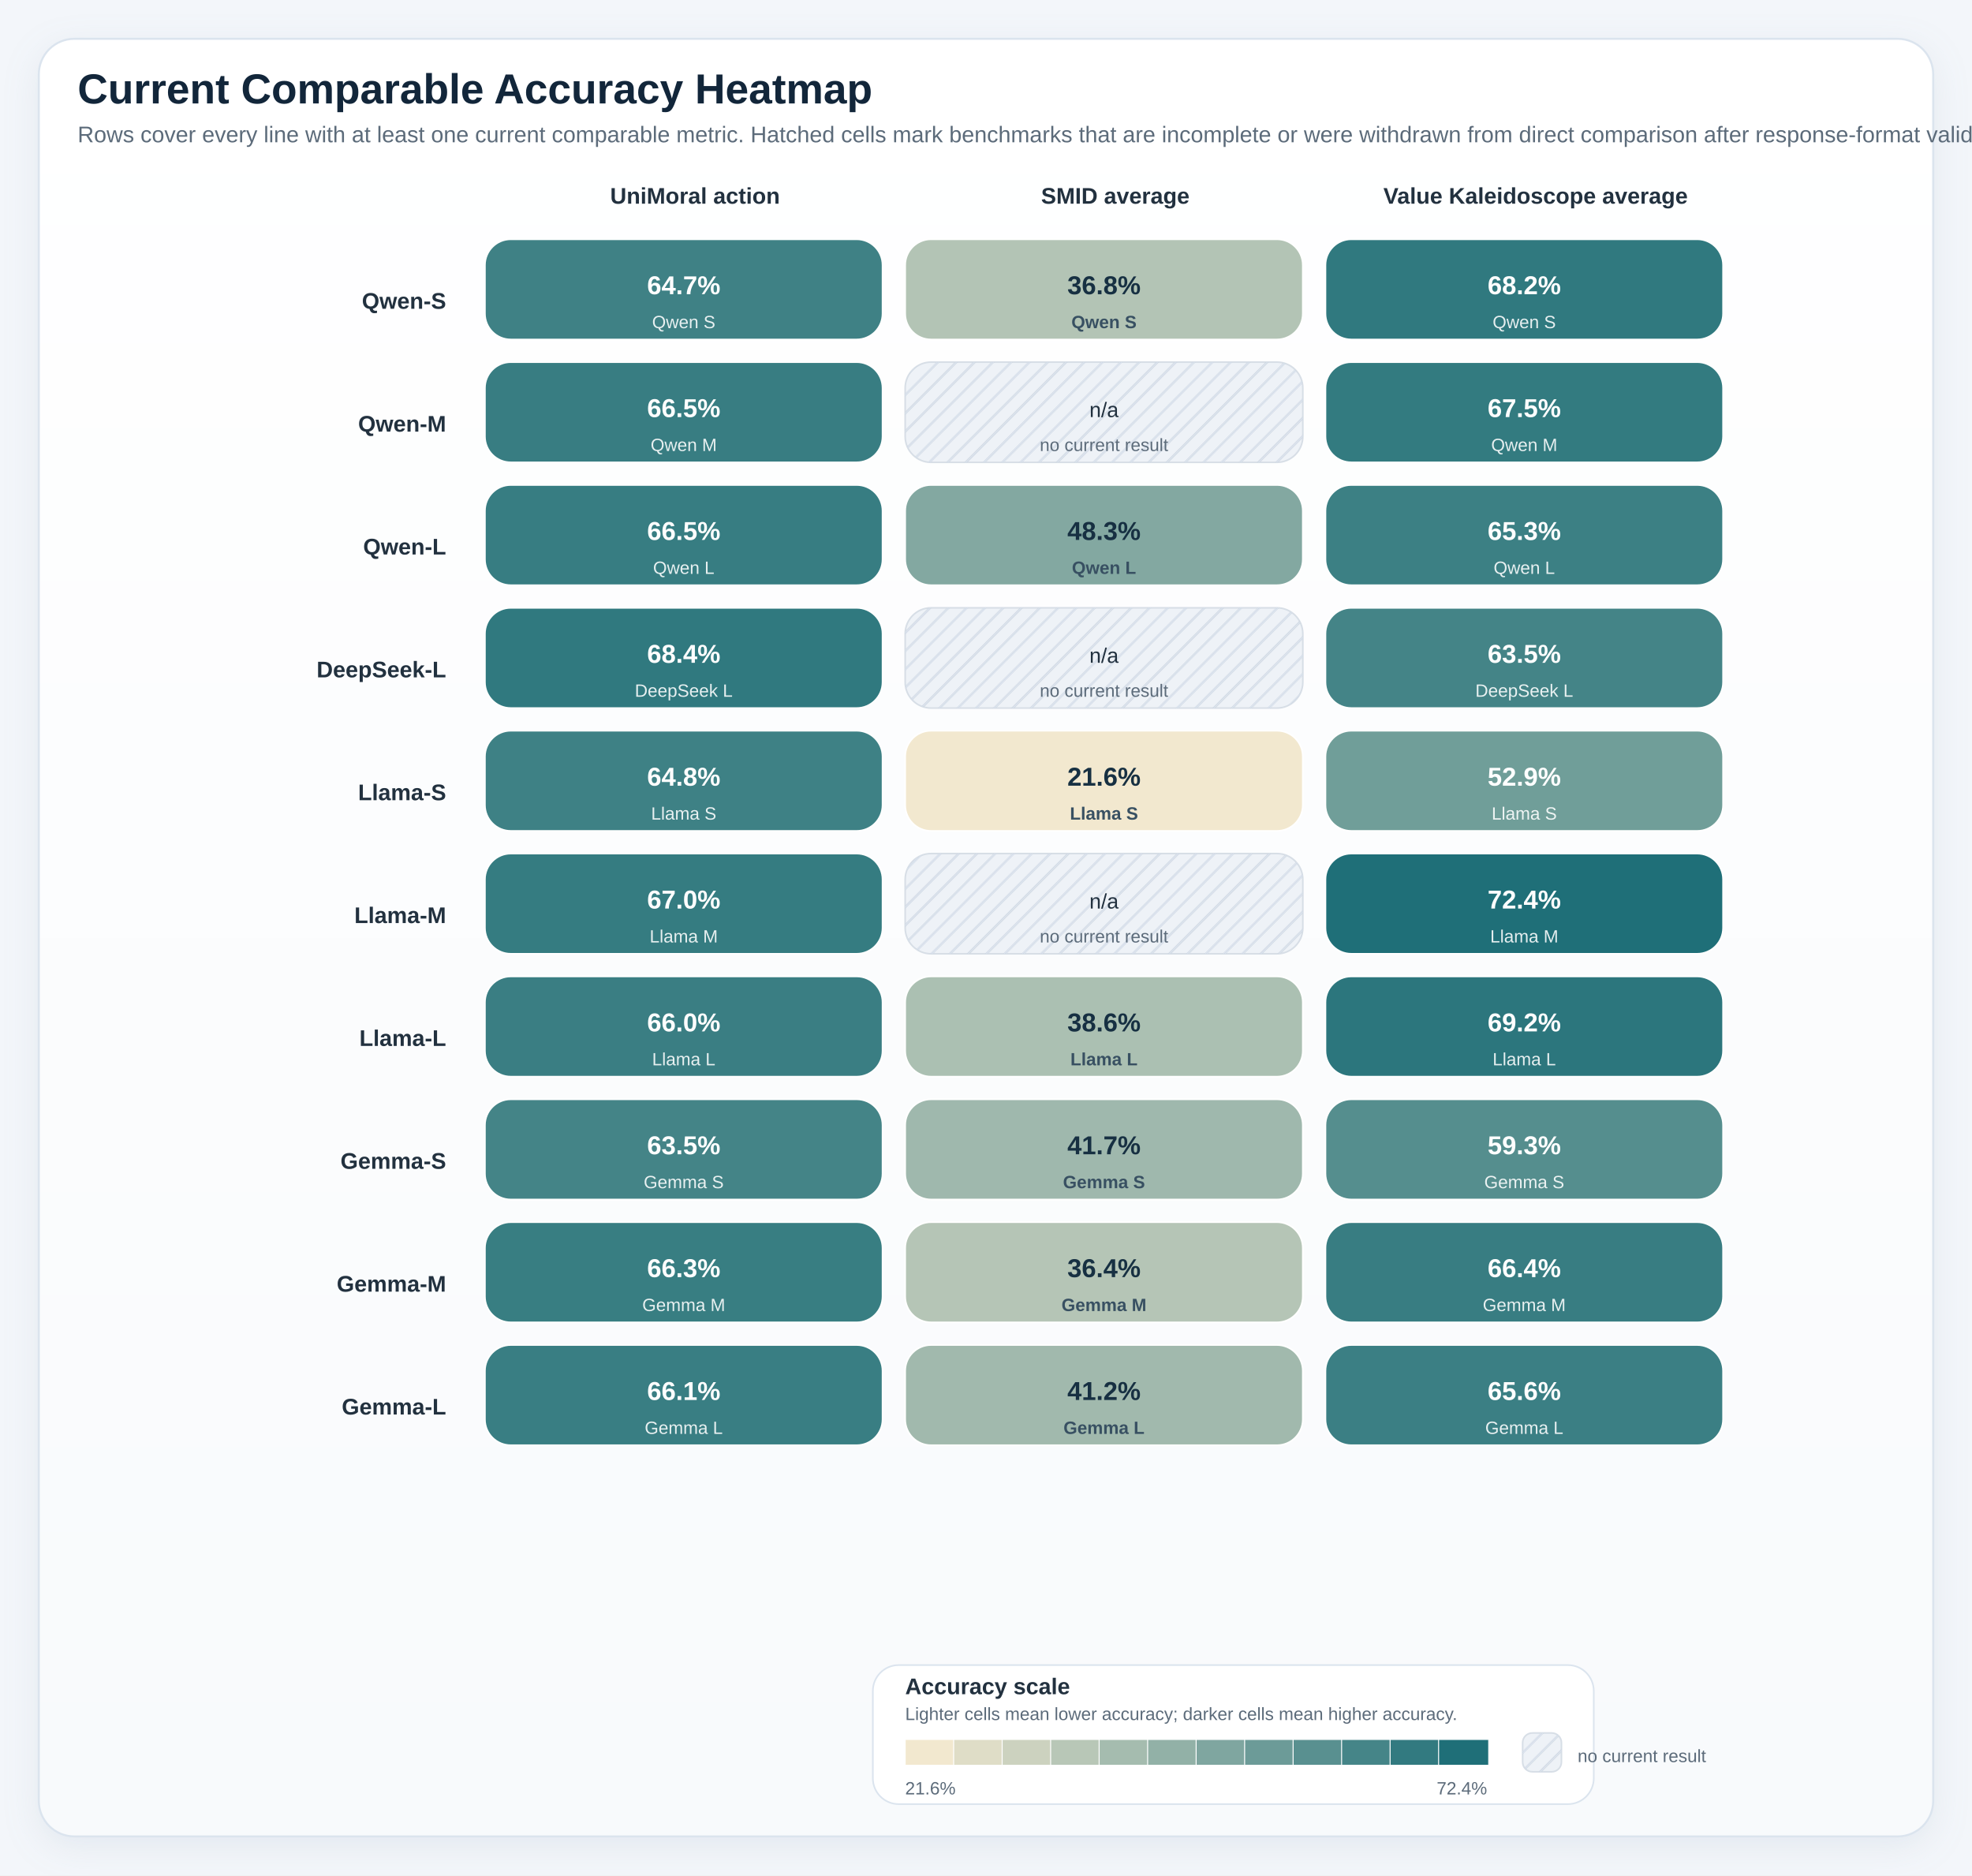
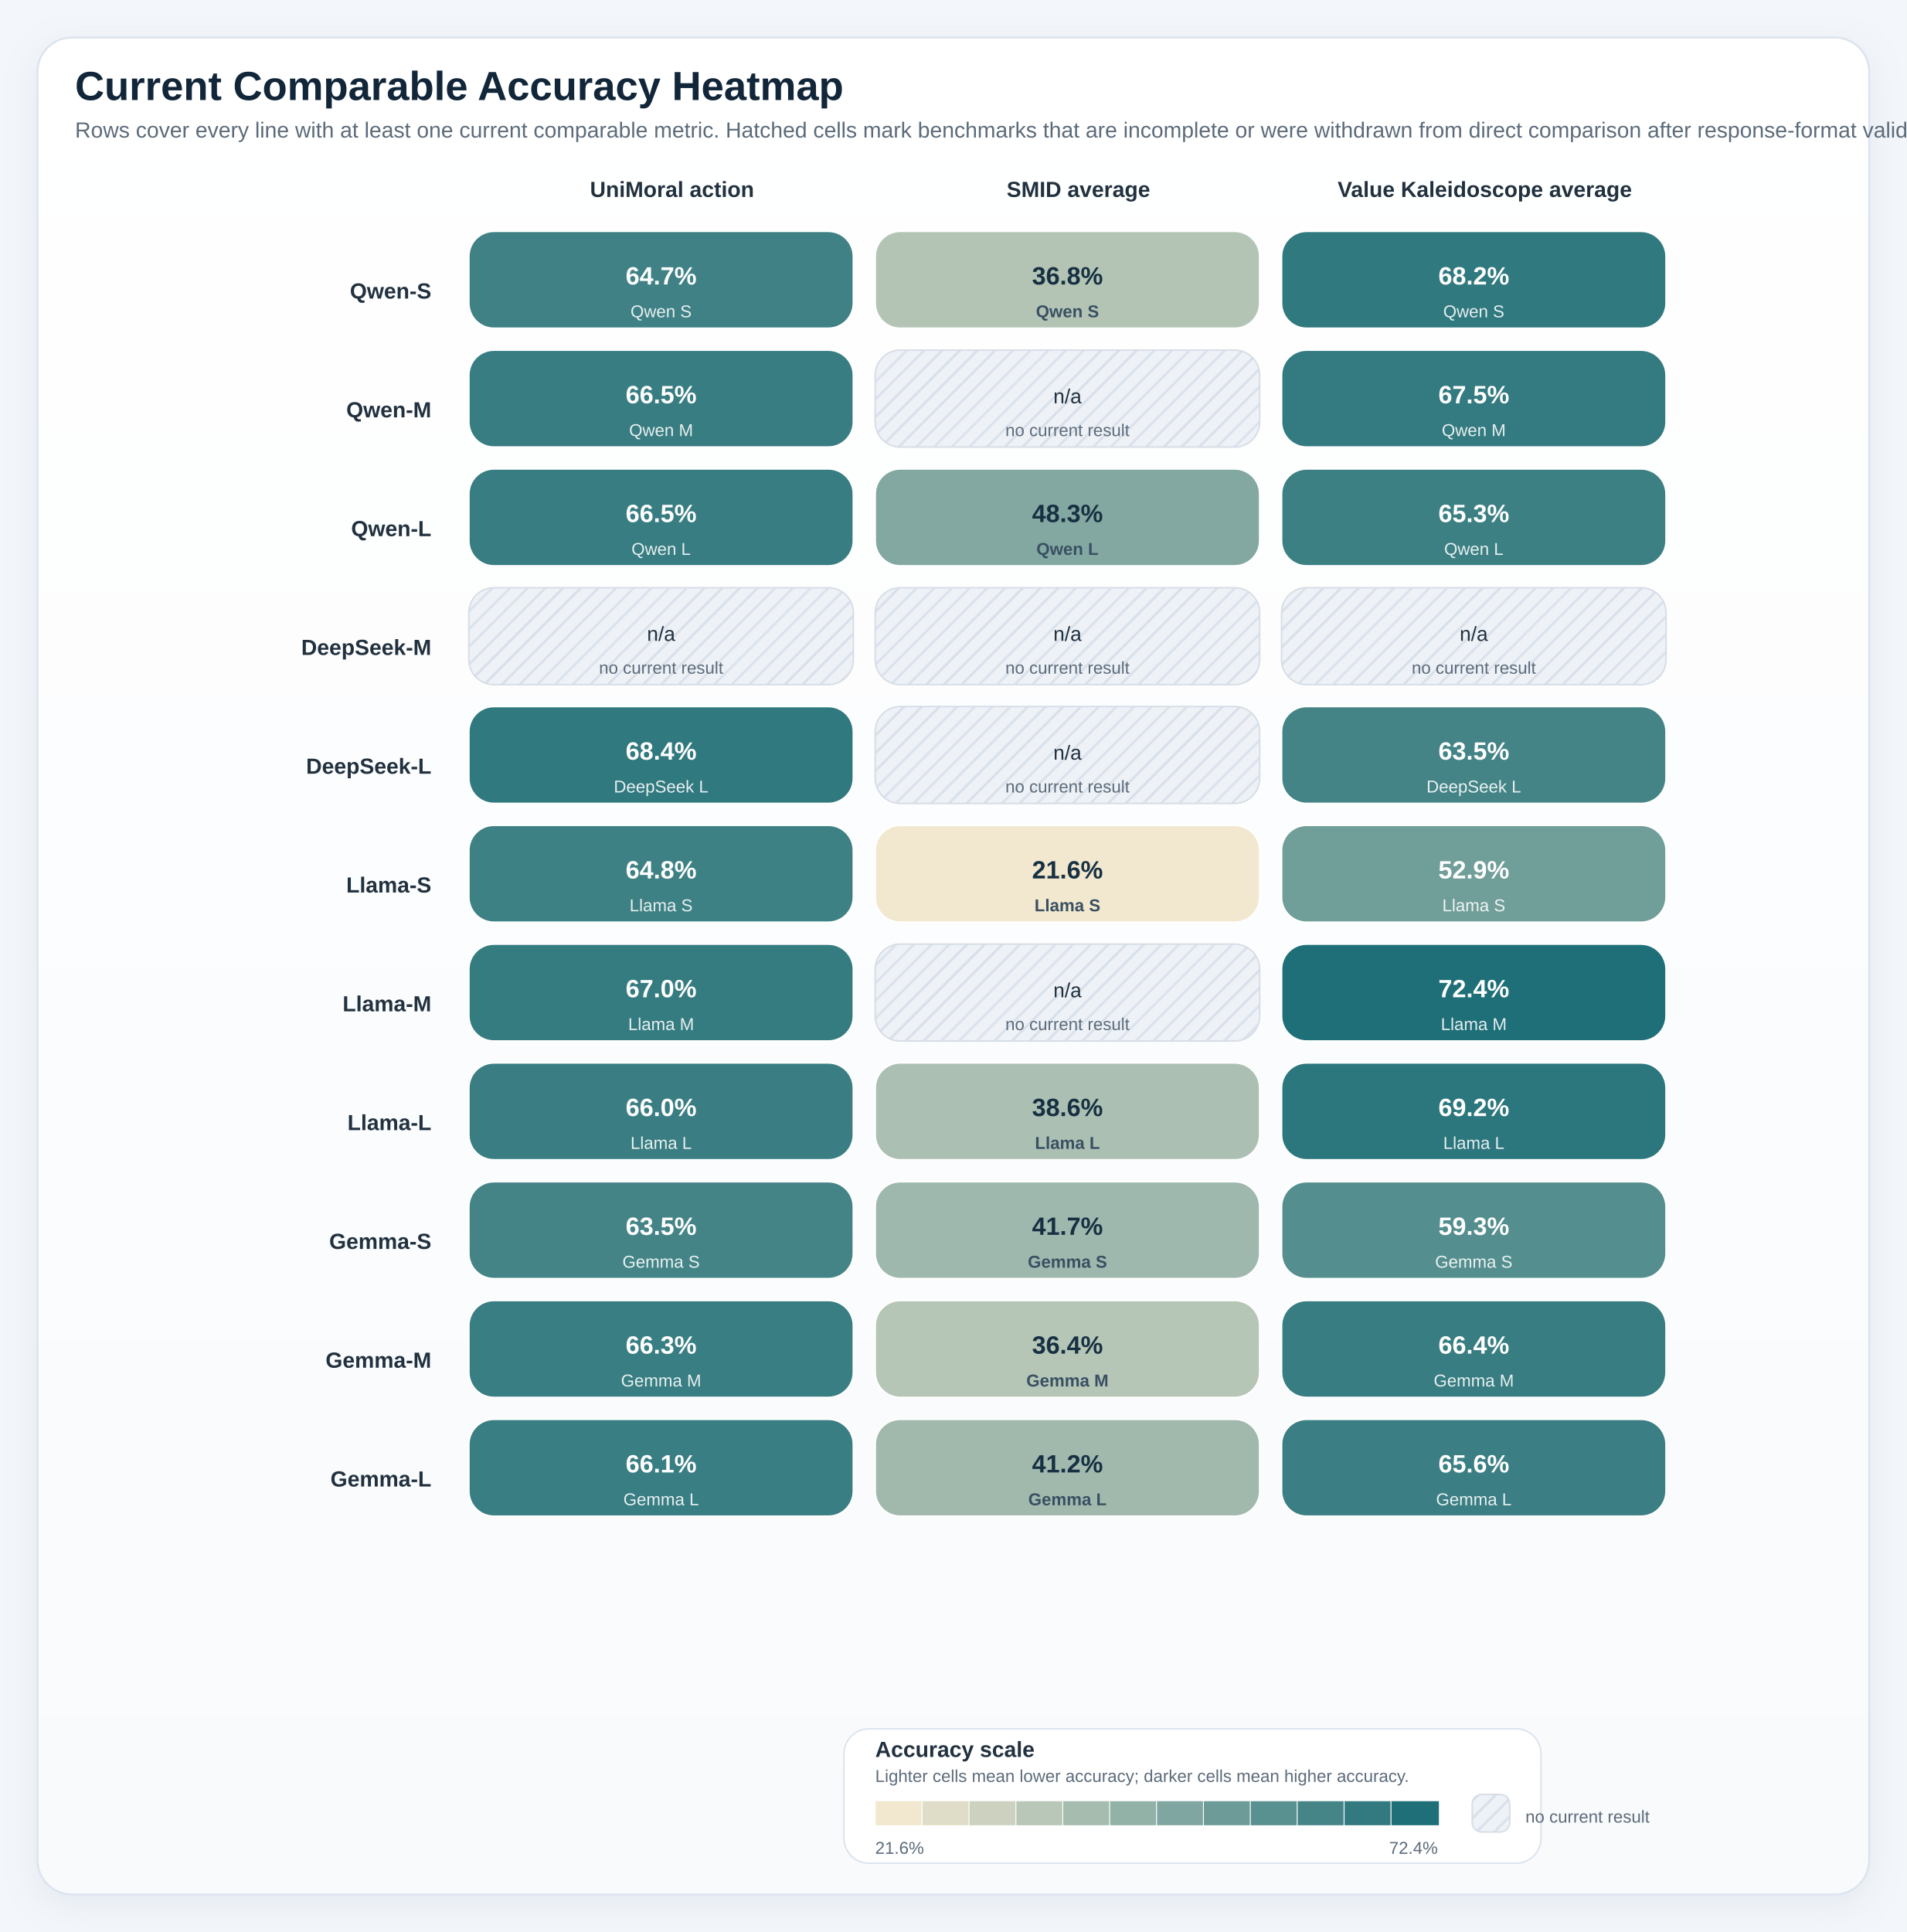
- <svg xmlns="http://www.w3.org/2000/svg" viewBox="0 0 1220 1160" role="img" preserveAspectRatio="xMidYMin meet" style="max-width:100%;height:auto">
+ <svg xmlns="http://www.w3.org/2000/svg" viewBox="0 0 1220 1236" role="img" preserveAspectRatio="xMidYMin meet" style="max-width:100%;height:auto">
  <defs>
    <linearGradient id="panelGradient" x1="0" x2="0" y1="0" y2="1">
      <stop offset="0%" stop-color="#ffffff" />
      <stop offset="100%" stop-color="#f8fafc" />
    </linearGradient>
    <pattern id="diagonalHatch" width="8" height="8" patternUnits="userSpaceOnUse" patternTransform="rotate(45)">
      <line x1="0" y1="0" x2="0" y2="8" stroke="#cdd6e1" stroke-width="3" />
    </pattern>
    <filter id="softShadow" x="-20%" y="-20%" width="140%" height="140%">
      <feDropShadow dx="0" dy="6" stdDeviation="10" flood-color="#9fb0c2" flood-opacity="0.18" />
    </filter>
    <style>
.canvas { fill: #f3f6fa; }
.title { font: 700 26px 'IBM Plex Sans', 'Helvetica Neue', Arial, sans-serif; fill: #12263a; }
.subtitle { font: 400 14px 'IBM Plex Sans', 'Helvetica Neue', Arial, sans-serif; fill: #5c6b7a; }
.axis { font: 600 14px 'IBM Plex Sans', 'Helvetica Neue', Arial, sans-serif; fill: #22313f; }
.label { font: 500 13px 'IBM Plex Sans', 'Helvetica Neue', Arial, sans-serif; fill: #22313f; }
.metric { font: 700 20px 'IBM Plex Sans', 'Helvetica Neue', Arial, sans-serif; fill: #12263a; }
.celltext { font: 700 16px 'IBM Plex Sans', 'Helvetica Neue', Arial, sans-serif; fill: #ffffff; }
.celltext-dark { font: 700 16px 'IBM Plex Sans', 'Helvetica Neue', Arial, sans-serif; fill: #173042; }
.cellsub { font: 500 11px 'IBM Plex Sans', 'Helvetica Neue', Arial, sans-serif; fill: rgba(255,255,255,0.88); }
.cellsub-dark { font: 600 11px 'IBM Plex Sans', 'Helvetica Neue', Arial, sans-serif; fill: #385062; }
.body { font: 500 12px 'IBM Plex Sans', 'Helvetica Neue', Arial, sans-serif; fill: #22313f; }
.small { font: 500 11px 'IBM Plex Sans', 'Helvetica Neue', Arial, sans-serif; fill: #5c6b7a; }
.tiny { font: 600 10px 'IBM Plex Sans', 'Helvetica Neue', Arial, sans-serif; fill: #6b7c8f; letter-spacing: 0.04em; }
.grid { fill: #ffffff; stroke: #d7dee6; stroke-width: 1.25; }
.panel { fill: url(#panelGradient); stroke: #dbe4ee; stroke-width: 1.25; filter: url(#softShadow); }
.subpanel { fill: #ffffff; stroke: #e2e8f0; stroke-width: 1; }
.legend-card { fill: #ffffff; stroke: #dbe4ee; stroke-width: 1; }
.guide { stroke: #d7dee6; stroke-width: 1; stroke-dasharray: 4 6; }
.baseline { stroke: #aab7c6; stroke-width: 1.1; }
.muted-cell { fill: #eef2f7; stroke: #d7dee6; stroke-width: 1; }
.muted-bar { fill: #ecf1f6; stroke: #d7dee6; stroke-width: 1; }
.outline { stroke: rgba(255,255,255,0.9); stroke-width: 1; }
</style>
  </defs>
-   <rect x="0" y="0" width="1220" height="1160" class="canvas" />
-   <rect x="24" y="24" width="1172" height="1112" rx="22" class="panel" />
+   <rect x="0" y="0" width="1220" height="1236" class="canvas" />
+   <rect x="24" y="24" width="1172" height="1188" rx="22" class="panel" />
  <text x="48" y="64" class="title">Current Comparable Accuracy Heatmap</text>
  <text x="48" y="88" class="subtitle">Rows cover every line with at least one current comparable metric. Hatched cells mark benchmarks that are incomplete or were withdrawn from direct comparison after response-format validation.</text>
  <text x="430.0" y="126" text-anchor="middle" class="axis">UniMoral action</text>
  <text x="690.0" y="126" text-anchor="middle" class="axis">SMID average</text>
  <text x="950.0" y="126" text-anchor="middle" class="axis">Value Kaleidoscope average</text>
  <text x="276" y="191.0" text-anchor="end" class="axis">Qwen-S</text>
  <rect x="300" y="148" width="246" height="62" rx="16" fill="#3f8185" stroke="#ffffff" stroke-width="1" />
  <text x="423.0" y="182" text-anchor="middle" class="celltext">64.7%</text>
  <text x="423.0" y="203" text-anchor="middle" class="cellsub">Qwen S</text>
  <rect x="560" y="148" width="246" height="62" rx="16" fill="#b3c4b5" stroke="#ffffff" stroke-width="1" />
  <text x="683.0" y="182" text-anchor="middle" class="celltext-dark">36.8%</text>
  <text x="683.0" y="203" text-anchor="middle" class="cellsub-dark">Qwen S</text>
  <rect x="820" y="148" width="246" height="62" rx="16" fill="#30797f" stroke="#ffffff" stroke-width="1" />
  <text x="943.0" y="182" text-anchor="middle" class="celltext">68.2%</text>
  <text x="943.0" y="203" text-anchor="middle" class="cellsub">Qwen S</text>
  <text x="276" y="267.0" text-anchor="end" class="axis">Qwen-M</text>
  <rect x="300" y="224" width="246" height="62" rx="16" fill="#387d82" stroke="#ffffff" stroke-width="1" />
  <text x="423.0" y="258" text-anchor="middle" class="celltext">66.5%</text>
  <text x="423.0" y="279" text-anchor="middle" class="cellsub">Qwen M</text>
  <rect x="560" y="224" width="246" height="62" rx="16" class="muted-cell" />
  <rect x="560" y="224" width="246" height="62" rx="16" fill="url(#diagonalHatch)" opacity="0.8" />
  <text x="683.0" y="258" text-anchor="middle" class="label">n/a</text>
  <text x="683.0" y="279" text-anchor="middle" class="small">no current result</text>
  <rect x="820" y="224" width="246" height="62" rx="16" fill="#337b80" stroke="#ffffff" stroke-width="1" />
  <text x="943.0" y="258" text-anchor="middle" class="celltext">67.5%</text>
  <text x="943.0" y="279" text-anchor="middle" class="cellsub">Qwen M</text>
  <text x="276" y="343.0" text-anchor="end" class="axis">Qwen-L</text>
  <rect x="300" y="300" width="246" height="62" rx="16" fill="#377d82" stroke="#ffffff" stroke-width="1" />
  <text x="423.0" y="334" text-anchor="middle" class="celltext">66.5%</text>
  <text x="423.0" y="355" text-anchor="middle" class="cellsub">Qwen L</text>
  <rect x="560" y="300" width="246" height="62" rx="16" fill="#83a8a1" stroke="#ffffff" stroke-width="1" />
  <text x="683.0" y="334" text-anchor="middle" class="celltext-dark">48.3%</text>
  <text x="683.0" y="355" text-anchor="middle" class="cellsub-dark">Qwen L</text>
  <rect x="820" y="300" width="246" height="62" rx="16" fill="#3c8084" stroke="#ffffff" stroke-width="1" />
  <text x="943.0" y="334" text-anchor="middle" class="celltext">65.3%</text>
  <text x="943.0" y="355" text-anchor="middle" class="cellsub">Qwen L</text>
-   <text x="276" y="419.0" text-anchor="end" class="axis">DeepSeek-L</text>
-   <rect x="300" y="376" width="246" height="62" rx="16" fill="#30797f" stroke="#ffffff" stroke-width="1" />
-   <text x="423.0" y="410" text-anchor="middle" class="celltext">68.4%</text>
-   <text x="423.0" y="431" text-anchor="middle" class="cellsub">DeepSeek L</text>
+   <text x="276" y="419.0" text-anchor="end" class="axis">DeepSeek-M</text>
+   <rect x="300" y="376" width="246" height="62" rx="16" class="muted-cell" />
+   <rect x="300" y="376" width="246" height="62" rx="16" fill="url(#diagonalHatch)" opacity="0.8" />
+   <text x="423.0" y="410" text-anchor="middle" class="label">n/a</text>
+   <text x="423.0" y="431" text-anchor="middle" class="small">no current result</text>
  <rect x="560" y="376" width="246" height="62" rx="16" class="muted-cell" />
  <rect x="560" y="376" width="246" height="62" rx="16" fill="url(#diagonalHatch)" opacity="0.8" />
  <text x="683.0" y="410" text-anchor="middle" class="label">n/a</text>
  <text x="683.0" y="431" text-anchor="middle" class="small">no current result</text>
-   <rect x="820" y="376" width="246" height="62" rx="16" fill="#448487" stroke="#ffffff" stroke-width="1" />
-   <text x="943.0" y="410" text-anchor="middle" class="celltext">63.5%</text>
-   <text x="943.0" y="431" text-anchor="middle" class="cellsub">DeepSeek L</text>
-   <text x="276" y="495.0" text-anchor="end" class="axis">Llama-S</text>
-   <rect x="300" y="452" width="246" height="62" rx="16" fill="#3e8185" stroke="#ffffff" stroke-width="1" />
-   <text x="423.0" y="486" text-anchor="middle" class="celltext">64.8%</text>
-   <text x="423.0" y="507" text-anchor="middle" class="cellsub">Llama S</text>
-   <rect x="560" y="452" width="246" height="62" rx="16" fill="#f2e8cf" stroke="#ffffff" stroke-width="1" />
-   <text x="683.0" y="486" text-anchor="middle" class="celltext-dark">21.6%</text>
-   <text x="683.0" y="507" text-anchor="middle" class="cellsub-dark">Llama S</text>
-   <rect x="820" y="452" width="246" height="62" rx="16" fill="#709e99" stroke="#ffffff" stroke-width="1" />
-   <text x="943.0" y="486" text-anchor="middle" class="celltext">52.9%</text>
-   <text x="943.0" y="507" text-anchor="middle" class="cellsub">Llama S</text>
-   <text x="276" y="571.0" text-anchor="end" class="axis">Llama-M</text>
-   <rect x="300" y="528" width="246" height="62" rx="16" fill="#357c81" stroke="#ffffff" stroke-width="1" />
-   <text x="423.0" y="562" text-anchor="middle" class="celltext">67.0%</text>
-   <text x="423.0" y="583" text-anchor="middle" class="cellsub">Llama M</text>
-   <rect x="560" y="528" width="246" height="62" rx="16" class="muted-cell" />
-   <rect x="560" y="528" width="246" height="62" rx="16" fill="url(#diagonalHatch)" opacity="0.8" />
-   <text x="683.0" y="562" text-anchor="middle" class="label">n/a</text>
-   <text x="683.0" y="583" text-anchor="middle" class="small">no current result</text>
-   <rect x="820" y="528" width="246" height="62" rx="16" fill="#1f6f78" stroke="#ffffff" stroke-width="1" />
-   <text x="943.0" y="562" text-anchor="middle" class="celltext">72.4%</text>
-   <text x="943.0" y="583" text-anchor="middle" class="cellsub">Llama M</text>
-   <text x="276" y="647.0" text-anchor="end" class="axis">Llama-L</text>
-   <rect x="300" y="604" width="246" height="62" rx="16" fill="#3a7e83" stroke="#ffffff" stroke-width="1" />
-   <text x="423.0" y="638" text-anchor="middle" class="celltext">66.0%</text>
-   <text x="423.0" y="659" text-anchor="middle" class="cellsub">Llama L</text>
-   <rect x="560" y="604" width="246" height="62" rx="16" fill="#abc0b2" stroke="#ffffff" stroke-width="1" />
-   <text x="683.0" y="638" text-anchor="middle" class="celltext-dark">38.6%</text>
-   <text x="683.0" y="659" text-anchor="middle" class="cellsub-dark">Llama L</text>
-   <rect x="820" y="604" width="246" height="62" rx="16" fill="#2c767d" stroke="#ffffff" stroke-width="1" />
-   <text x="943.0" y="638" text-anchor="middle" class="celltext">69.2%</text>
-   <text x="943.0" y="659" text-anchor="middle" class="cellsub">Llama L</text>
-   <text x="276" y="723.0" text-anchor="end" class="axis">Gemma-S</text>
-   <rect x="300" y="680" width="246" height="62" rx="16" fill="#448487" stroke="#ffffff" stroke-width="1" />
-   <text x="423.0" y="714" text-anchor="middle" class="celltext">63.5%</text>
-   <text x="423.0" y="735" text-anchor="middle" class="cellsub">Gemma S</text>
-   <rect x="560" y="680" width="246" height="62" rx="16" fill="#9fb8ad" stroke="#ffffff" stroke-width="1" />
-   <text x="683.0" y="714" text-anchor="middle" class="celltext-dark">41.7%</text>
-   <text x="683.0" y="735" text-anchor="middle" class="cellsub-dark">Gemma S</text>
-   <rect x="820" y="680" width="246" height="62" rx="16" fill="#558e8e" stroke="#ffffff" stroke-width="1" />
-   <text x="943.0" y="714" text-anchor="middle" class="celltext">59.3%</text>
-   <text x="943.0" y="735" text-anchor="middle" class="cellsub">Gemma S</text>
-   <text x="276" y="799.0" text-anchor="end" class="axis">Gemma-M</text>
-   <rect x="300" y="756" width="246" height="62" rx="16" fill="#387e82" stroke="#ffffff" stroke-width="1" />
-   <text x="423.0" y="790" text-anchor="middle" class="celltext">66.3%</text>
-   <text x="423.0" y="811" text-anchor="middle" class="cellsub">Gemma M</text>
-   <rect x="560" y="756" width="246" height="62" rx="16" fill="#b5c5b6" stroke="#ffffff" stroke-width="1" />
-   <text x="683.0" y="790" text-anchor="middle" class="celltext-dark">36.4%</text>
-   <text x="683.0" y="811" text-anchor="middle" class="cellsub-dark">Gemma M</text>
-   <rect x="820" y="756" width="246" height="62" rx="16" fill="#387d82" stroke="#ffffff" stroke-width="1" />
-   <text x="943.0" y="790" text-anchor="middle" class="celltext">66.4%</text>
-   <text x="943.0" y="811" text-anchor="middle" class="cellsub">Gemma M</text>
-   <text x="276" y="875.0" text-anchor="end" class="axis">Gemma-L</text>
-   <rect x="300" y="832" width="246" height="62" rx="16" fill="#397e83" stroke="#ffffff" stroke-width="1" />
-   <text x="423.0" y="866" text-anchor="middle" class="celltext">66.1%</text>
-   <text x="423.0" y="887" text-anchor="middle" class="cellsub">Gemma L</text>
-   <rect x="560" y="832" width="246" height="62" rx="16" fill="#a1b9ad" stroke="#ffffff" stroke-width="1" />
-   <text x="683.0" y="866" text-anchor="middle" class="celltext-dark">41.2%</text>
-   <text x="683.0" y="887" text-anchor="middle" class="cellsub-dark">Gemma L</text>
-   <rect x="820" y="832" width="246" height="62" rx="16" fill="#3b7f84" stroke="#ffffff" stroke-width="1" />
-   <text x="943.0" y="866" text-anchor="middle" class="celltext">65.6%</text>
-   <text x="943.0" y="887" text-anchor="middle" class="cellsub">Gemma L</text>
-   <rect x="540" y="1030" width="446" height="86" rx="16" class="legend-card" />
-   <text x="560" y="1048" class="axis">Accuracy scale</text>
-   <text x="560" y="1064" class="small">Lighter cells mean lower accuracy; darker cells mean higher accuracy.</text>
-   <rect x="560.00" y="1076" width="31.00" height="16" fill="#f2e8cf" stroke="#ffffff" stroke-width="0.6" />
-   <rect x="590.00" y="1076" width="31.00" height="16" fill="#dfddc7" stroke="#ffffff" stroke-width="0.6" />
-   <rect x="620.00" y="1076" width="31.00" height="16" fill="#ccd2bf" stroke="#ffffff" stroke-width="0.6" />
-   <rect x="650.00" y="1076" width="31.00" height="16" fill="#b8c7b7" stroke="#ffffff" stroke-width="0.6" />
-   <rect x="680.00" y="1076" width="31.00" height="16" fill="#a5bcaf" stroke="#ffffff" stroke-width="0.6" />
-   <rect x="710.00" y="1076" width="31.00" height="16" fill="#92b1a7" stroke="#ffffff" stroke-width="0.6" />
-   <rect x="740.00" y="1076" width="31.00" height="16" fill="#7fa6a0" stroke="#ffffff" stroke-width="0.6" />
-   <rect x="770.00" y="1076" width="31.00" height="16" fill="#6c9b98" stroke="#ffffff" stroke-width="0.6" />
-   <rect x="800.00" y="1076" width="31.00" height="16" fill="#599090" stroke="#ffffff" stroke-width="0.6" />
-   <rect x="830.00" y="1076" width="31.00" height="16" fill="#458588" stroke="#ffffff" stroke-width="0.6" />
-   <rect x="860.00" y="1076" width="31.00" height="16" fill="#327a80" stroke="#ffffff" stroke-width="0.6" />
-   <rect x="890.00" y="1076" width="31.00" height="16" fill="#1f6f78" stroke="#ffffff" stroke-width="0.6" />
-   <text x="560" y="1110" class="small">21.6%</text>
-   <text x="920" y="1110" text-anchor="end" class="small">72.4%</text>
-   <rect x="942" y="1072" width="24" height="24" rx="6" class="muted-cell" />
-   <rect x="942" y="1072" width="24" height="24" rx="6" fill="url(#diagonalHatch)" opacity="0.8" />
-   <text x="976" y="1090" class="small">no current result</text>
+   <rect x="820" y="376" width="246" height="62" rx="16" class="muted-cell" />
+   <rect x="820" y="376" width="246" height="62" rx="16" fill="url(#diagonalHatch)" opacity="0.8" />
+   <text x="943.0" y="410" text-anchor="middle" class="label">n/a</text>
+   <text x="943.0" y="431" text-anchor="middle" class="small">no current result</text>
+   <text x="276" y="495.0" text-anchor="end" class="axis">DeepSeek-L</text>
+   <rect x="300" y="452" width="246" height="62" rx="16" fill="#30797f" stroke="#ffffff" stroke-width="1" />
+   <text x="423.0" y="486" text-anchor="middle" class="celltext">68.4%</text>
+   <text x="423.0" y="507" text-anchor="middle" class="cellsub">DeepSeek L</text>
+   <rect x="560" y="452" width="246" height="62" rx="16" class="muted-cell" />
+   <rect x="560" y="452" width="246" height="62" rx="16" fill="url(#diagonalHatch)" opacity="0.8" />
+   <text x="683.0" y="486" text-anchor="middle" class="label">n/a</text>
+   <text x="683.0" y="507" text-anchor="middle" class="small">no current result</text>
+   <rect x="820" y="452" width="246" height="62" rx="16" fill="#448487" stroke="#ffffff" stroke-width="1" />
+   <text x="943.0" y="486" text-anchor="middle" class="celltext">63.5%</text>
+   <text x="943.0" y="507" text-anchor="middle" class="cellsub">DeepSeek L</text>
+   <text x="276" y="571.0" text-anchor="end" class="axis">Llama-S</text>
+   <rect x="300" y="528" width="246" height="62" rx="16" fill="#3e8185" stroke="#ffffff" stroke-width="1" />
+   <text x="423.0" y="562" text-anchor="middle" class="celltext">64.8%</text>
+   <text x="423.0" y="583" text-anchor="middle" class="cellsub">Llama S</text>
+   <rect x="560" y="528" width="246" height="62" rx="16" fill="#f2e8cf" stroke="#ffffff" stroke-width="1" />
+   <text x="683.0" y="562" text-anchor="middle" class="celltext-dark">21.6%</text>
+   <text x="683.0" y="583" text-anchor="middle" class="cellsub-dark">Llama S</text>
+   <rect x="820" y="528" width="246" height="62" rx="16" fill="#709e99" stroke="#ffffff" stroke-width="1" />
+   <text x="943.0" y="562" text-anchor="middle" class="celltext">52.9%</text>
+   <text x="943.0" y="583" text-anchor="middle" class="cellsub">Llama S</text>
+   <text x="276" y="647.0" text-anchor="end" class="axis">Llama-M</text>
+   <rect x="300" y="604" width="246" height="62" rx="16" fill="#357c81" stroke="#ffffff" stroke-width="1" />
+   <text x="423.0" y="638" text-anchor="middle" class="celltext">67.0%</text>
+   <text x="423.0" y="659" text-anchor="middle" class="cellsub">Llama M</text>
+   <rect x="560" y="604" width="246" height="62" rx="16" class="muted-cell" />
+   <rect x="560" y="604" width="246" height="62" rx="16" fill="url(#diagonalHatch)" opacity="0.8" />
+   <text x="683.0" y="638" text-anchor="middle" class="label">n/a</text>
+   <text x="683.0" y="659" text-anchor="middle" class="small">no current result</text>
+   <rect x="820" y="604" width="246" height="62" rx="16" fill="#1f6f78" stroke="#ffffff" stroke-width="1" />
+   <text x="943.0" y="638" text-anchor="middle" class="celltext">72.4%</text>
+   <text x="943.0" y="659" text-anchor="middle" class="cellsub">Llama M</text>
+   <text x="276" y="723.0" text-anchor="end" class="axis">Llama-L</text>
+   <rect x="300" y="680" width="246" height="62" rx="16" fill="#3a7e83" stroke="#ffffff" stroke-width="1" />
+   <text x="423.0" y="714" text-anchor="middle" class="celltext">66.0%</text>
+   <text x="423.0" y="735" text-anchor="middle" class="cellsub">Llama L</text>
+   <rect x="560" y="680" width="246" height="62" rx="16" fill="#abc0b2" stroke="#ffffff" stroke-width="1" />
+   <text x="683.0" y="714" text-anchor="middle" class="celltext-dark">38.6%</text>
+   <text x="683.0" y="735" text-anchor="middle" class="cellsub-dark">Llama L</text>
+   <rect x="820" y="680" width="246" height="62" rx="16" fill="#2c767d" stroke="#ffffff" stroke-width="1" />
+   <text x="943.0" y="714" text-anchor="middle" class="celltext">69.2%</text>
+   <text x="943.0" y="735" text-anchor="middle" class="cellsub">Llama L</text>
+   <text x="276" y="799.0" text-anchor="end" class="axis">Gemma-S</text>
+   <rect x="300" y="756" width="246" height="62" rx="16" fill="#448487" stroke="#ffffff" stroke-width="1" />
+   <text x="423.0" y="790" text-anchor="middle" class="celltext">63.5%</text>
+   <text x="423.0" y="811" text-anchor="middle" class="cellsub">Gemma S</text>
+   <rect x="560" y="756" width="246" height="62" rx="16" fill="#9fb8ad" stroke="#ffffff" stroke-width="1" />
+   <text x="683.0" y="790" text-anchor="middle" class="celltext-dark">41.7%</text>
+   <text x="683.0" y="811" text-anchor="middle" class="cellsub-dark">Gemma S</text>
+   <rect x="820" y="756" width="246" height="62" rx="16" fill="#558e8e" stroke="#ffffff" stroke-width="1" />
+   <text x="943.0" y="790" text-anchor="middle" class="celltext">59.3%</text>
+   <text x="943.0" y="811" text-anchor="middle" class="cellsub">Gemma S</text>
+   <text x="276" y="875.0" text-anchor="end" class="axis">Gemma-M</text>
+   <rect x="300" y="832" width="246" height="62" rx="16" fill="#387e82" stroke="#ffffff" stroke-width="1" />
+   <text x="423.0" y="866" text-anchor="middle" class="celltext">66.3%</text>
+   <text x="423.0" y="887" text-anchor="middle" class="cellsub">Gemma M</text>
+   <rect x="560" y="832" width="246" height="62" rx="16" fill="#b5c5b6" stroke="#ffffff" stroke-width="1" />
+   <text x="683.0" y="866" text-anchor="middle" class="celltext-dark">36.4%</text>
+   <text x="683.0" y="887" text-anchor="middle" class="cellsub-dark">Gemma M</text>
+   <rect x="820" y="832" width="246" height="62" rx="16" fill="#387d82" stroke="#ffffff" stroke-width="1" />
+   <text x="943.0" y="866" text-anchor="middle" class="celltext">66.4%</text>
+   <text x="943.0" y="887" text-anchor="middle" class="cellsub">Gemma M</text>
+   <text x="276" y="951.0" text-anchor="end" class="axis">Gemma-L</text>
+   <rect x="300" y="908" width="246" height="62" rx="16" fill="#397e83" stroke="#ffffff" stroke-width="1" />
+   <text x="423.0" y="942" text-anchor="middle" class="celltext">66.1%</text>
+   <text x="423.0" y="963" text-anchor="middle" class="cellsub">Gemma L</text>
+   <rect x="560" y="908" width="246" height="62" rx="16" fill="#a1b9ad" stroke="#ffffff" stroke-width="1" />
+   <text x="683.0" y="942" text-anchor="middle" class="celltext-dark">41.2%</text>
+   <text x="683.0" y="963" text-anchor="middle" class="cellsub-dark">Gemma L</text>
+   <rect x="820" y="908" width="246" height="62" rx="16" fill="#3b7f84" stroke="#ffffff" stroke-width="1" />
+   <text x="943.0" y="942" text-anchor="middle" class="celltext">65.6%</text>
+   <text x="943.0" y="963" text-anchor="middle" class="cellsub">Gemma L</text>
+   <rect x="540" y="1106" width="446" height="86" rx="16" class="legend-card" />
+   <text x="560" y="1124" class="axis">Accuracy scale</text>
+   <text x="560" y="1140" class="small">Lighter cells mean lower accuracy; darker cells mean higher accuracy.</text>
+   <rect x="560.00" y="1152" width="31.00" height="16" fill="#f2e8cf" stroke="#ffffff" stroke-width="0.6" />
+   <rect x="590.00" y="1152" width="31.00" height="16" fill="#dfddc7" stroke="#ffffff" stroke-width="0.6" />
+   <rect x="620.00" y="1152" width="31.00" height="16" fill="#ccd2bf" stroke="#ffffff" stroke-width="0.6" />
+   <rect x="650.00" y="1152" width="31.00" height="16" fill="#b8c7b7" stroke="#ffffff" stroke-width="0.6" />
+   <rect x="680.00" y="1152" width="31.00" height="16" fill="#a5bcaf" stroke="#ffffff" stroke-width="0.6" />
+   <rect x="710.00" y="1152" width="31.00" height="16" fill="#92b1a7" stroke="#ffffff" stroke-width="0.6" />
+   <rect x="740.00" y="1152" width="31.00" height="16" fill="#7fa6a0" stroke="#ffffff" stroke-width="0.6" />
+   <rect x="770.00" y="1152" width="31.00" height="16" fill="#6c9b98" stroke="#ffffff" stroke-width="0.6" />
+   <rect x="800.00" y="1152" width="31.00" height="16" fill="#599090" stroke="#ffffff" stroke-width="0.6" />
+   <rect x="830.00" y="1152" width="31.00" height="16" fill="#458588" stroke="#ffffff" stroke-width="0.6" />
+   <rect x="860.00" y="1152" width="31.00" height="16" fill="#327a80" stroke="#ffffff" stroke-width="0.6" />
+   <rect x="890.00" y="1152" width="31.00" height="16" fill="#1f6f78" stroke="#ffffff" stroke-width="0.6" />
+   <text x="560" y="1186" class="small">21.6%</text>
+   <text x="920" y="1186" text-anchor="end" class="small">72.4%</text>
+   <rect x="942" y="1148" width="24" height="24" rx="6" class="muted-cell" />
+   <rect x="942" y="1148" width="24" height="24" rx="6" fill="url(#diagonalHatch)" opacity="0.8" />
+   <text x="976" y="1166" class="small">no current result</text>
</svg>
